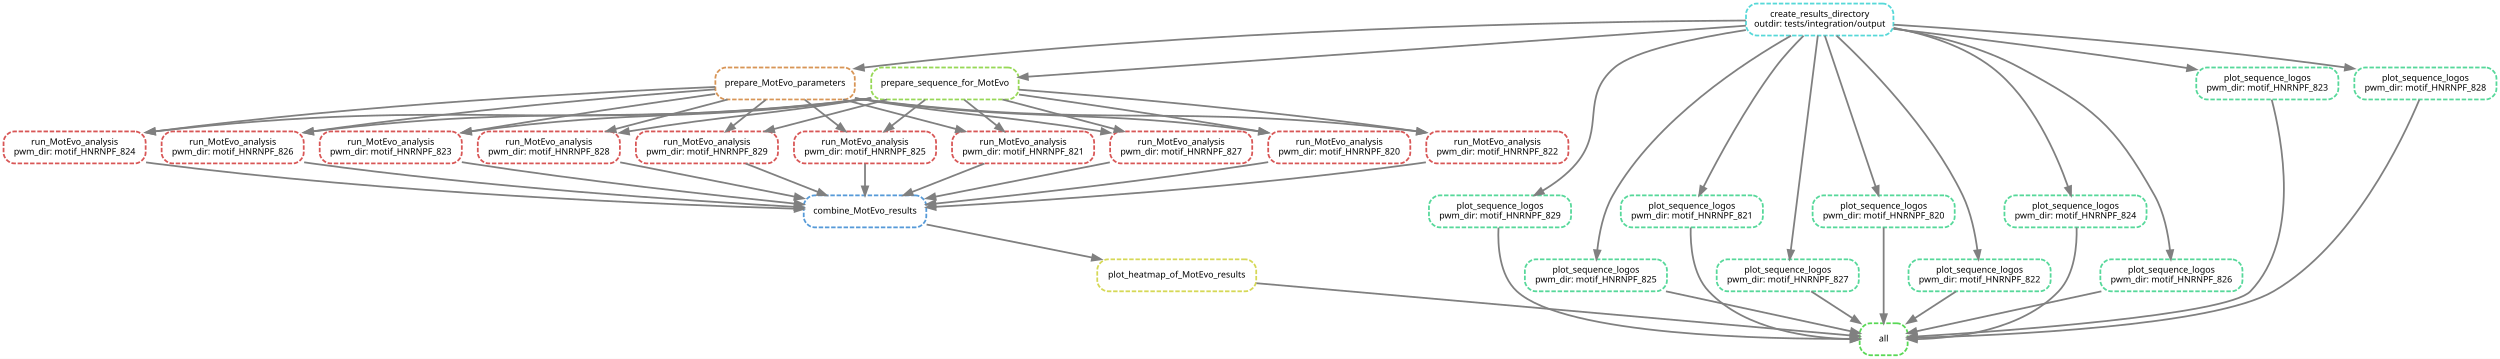
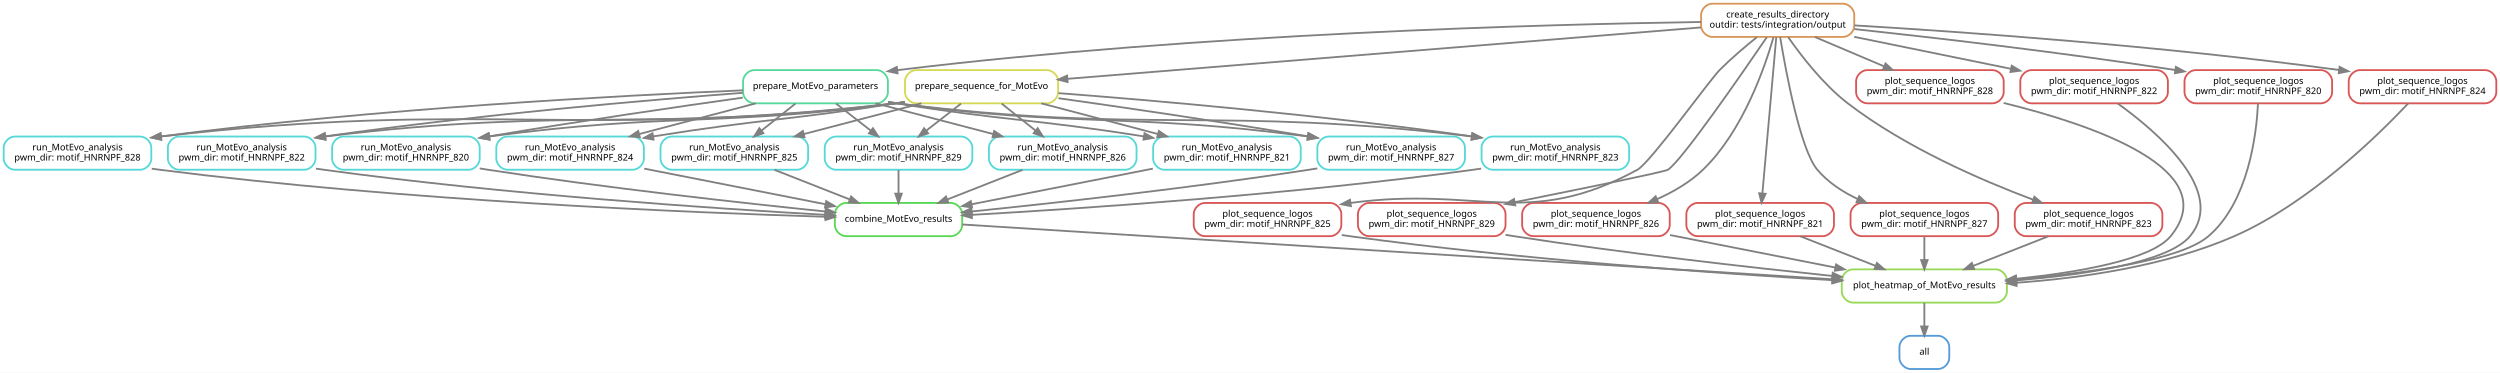
- <svg xmlns="http://www.w3.org/2000/svg" width="2815pt" height="404pt" viewBox="0.00 0.00 2815.00 404.00">
+ <svg xmlns="http://www.w3.org/2000/svg" width="2710pt" height="404pt" viewBox="0.00 0.00 2710.00 404.00">
  <g id="graph0" class="graph" transform="scale(1 1) rotate(0) translate(4 400)">
-     <polygon fill="white" stroke="none" points="-4,4 -4,-400 2811,-400 2811,4 -4,4" />
+     <polygon fill="white" stroke="none" points="-4,4 -4,-400 2706,-400 2706,4 -4,4" />
    <g id="node1" class="node">
-       <path fill="none" stroke="#59d856" stroke-width="2" stroke-dasharray="5,2" d="M2132,-36C2132,-36 2102,-36 2102,-36 2096,-36 2090,-30 2090,-24 2090,-24 2090,-12 2090,-12 2090,-6 2096,-0 2102,-0 2102,-0 2132,-0 2132,-0 2138,-0 2144,-6 2144,-12 2144,-12 2144,-24 2144,-24 2144,-30 2138,-36 2132,-36" />
-       <text text-anchor="middle" x="2117" y="-15.5" font-family="sans" font-size="10.00">all</text>
+       <path fill="none" stroke="#569ad8" stroke-width="2" d="M2097,-36C2097,-36 2067,-36 2067,-36 2061,-36 2055,-30 2055,-24 2055,-24 2055,-12 2055,-12 2055,-6 2061,-0 2067,-0 2067,-0 2097,-0 2097,-0 2103,-0 2109,-6 2109,-12 2109,-12 2109,-24 2109,-24 2109,-30 2103,-36 2097,-36" />
+       <text text-anchor="middle" x="2082" y="-15.5" font-family="sans" font-size="10.00">all</text>
    </g>
    <g id="node2" class="node">
-       <path fill="none" stroke="#d6d856" stroke-width="2" stroke-dasharray="5,2" d="M1398.5,-108C1398.5,-108 1243.5,-108 1243.5,-108 1237.5,-108 1231.5,-102 1231.5,-96 1231.5,-96 1231.5,-84 1231.5,-84 1231.5,-78 1237.5,-72 1243.5,-72 1243.5,-72 1398.5,-72 1398.5,-72 1404.5,-72 1410.5,-78 1410.5,-84 1410.5,-84 1410.5,-96 1410.5,-96 1410.5,-102 1404.5,-108 1398.5,-108" />
-       <text text-anchor="middle" x="1321" y="-87.5" font-family="sans" font-size="10.00">plot_heatmap_of_MotEvo_results</text>
+       <path fill="none" stroke="#97d856" stroke-width="2" d="M2159.5,-108C2159.5,-108 2004.5,-108 2004.5,-108 1998.5,-108 1992.5,-102 1992.5,-96 1992.5,-96 1992.5,-84 1992.5,-84 1992.5,-78 1998.5,-72 2004.5,-72 2004.5,-72 2159.5,-72 2159.5,-72 2165.5,-72 2171.5,-78 2171.5,-84 2171.5,-84 2171.5,-96 2171.5,-96 2171.5,-102 2165.5,-108 2159.5,-108" />
+       <text text-anchor="middle" x="2082" y="-87.5" font-family="sans" font-size="10.00">plot_heatmap_of_MotEvo_results</text>
    </g>
    <g id="edge1" class="edge">
-       <path fill="none" stroke="grey" stroke-width="2" d="M1410.76,-81.106C1584.42,-65.835 1959.81,-32.823 2079.52,-22.296" />
-       <polygon fill="grey" stroke="grey" stroke-width="2" points="2079.99,-25.768 2089.64,-21.406 2079.37,-18.795 2079.99,-25.768" />
+       <path fill="none" stroke="grey" stroke-width="2" d="M2082,-71.697C2082,-63.983 2082,-54.712 2082,-46.112" />
+       <polygon fill="grey" stroke="grey" stroke-width="2" points="2085.5,-46.104 2082,-36.104 2078.5,-46.104 2085.5,-46.104" />
    </g>
    <g id="node3" class="node">
-       <path fill="none" stroke="#56d89a" stroke-width="2" stroke-dasharray="5,2" d="M1753,-180C1753,-180 1617,-180 1617,-180 1611,-180 1605,-174 1605,-168 1605,-168 1605,-156 1605,-156 1605,-150 1611,-144 1617,-144 1617,-144 1753,-144 1753,-144 1759,-144 1765,-150 1765,-156 1765,-156 1765,-168 1765,-168 1765,-174 1759,-180 1753,-180" />
-       <text text-anchor="middle" x="1685" y="-165" font-family="sans" font-size="10.00">plot_sequence_logos</text>
-       <text text-anchor="middle" x="1685" y="-154" font-family="sans" font-size="10.00">pwm_dir: motif_HNRNPF_829</text>
+       <path fill="none" stroke="#59d856" stroke-width="2" d="M1027,-180C1027,-180 913,-180 913,-180 907,-180 901,-174 901,-168 901,-168 901,-156 901,-156 901,-150 907,-144 913,-144 913,-144 1027,-144 1027,-144 1033,-144 1039,-150 1039,-156 1039,-156 1039,-168 1039,-168 1039,-174 1033,-180 1027,-180" />
+       <text text-anchor="middle" x="970" y="-159.5" font-family="sans" font-size="10.00">combine_MotEvo_results</text>
    </g>
    <g id="edge2" class="edge">
-       <path fill="none" stroke="grey" stroke-width="2" d="M1683.3,-143.775C1682.34,-123.469 1684.24,-90.191 1704,-72 1758.29,-22.02 1988.67,-18.05 2079.74,-18.492" />
-       <polygon fill="grey" stroke="grey" stroke-width="2" points="2079.86,-21.992 2089.88,-18.562 2079.91,-14.993 2079.86,-21.992" />
+       <path fill="none" stroke="grey" stroke-width="2" d="M1039.14,-156.648C1229.22,-144.682 1760.26,-111.253 1982.36,-97.272" />
+       <polygon fill="grey" stroke="grey" stroke-width="2" points="1982.62,-100.763 1992.38,-96.642 1982.18,-93.777 1982.62,-100.763" />
    </g>
    <g id="node4" class="node">
-       <path fill="none" stroke="#56d89a" stroke-width="2" stroke-dasharray="5,2" d="M1861,-108C1861,-108 1725,-108 1725,-108 1719,-108 1713,-102 1713,-96 1713,-96 1713,-84 1713,-84 1713,-78 1719,-72 1725,-72 1725,-72 1861,-72 1861,-72 1867,-72 1873,-78 1873,-84 1873,-84 1873,-96 1873,-96 1873,-102 1867,-108 1861,-108" />
-       <text text-anchor="middle" x="1793" y="-93" font-family="sans" font-size="10.00">plot_sequence_logos</text>
-       <text text-anchor="middle" x="1793" y="-82" font-family="sans" font-size="10.00">pwm_dir: motif_HNRNPF_825</text>
+       <path fill="none" stroke="#d85656" stroke-width="2" d="M1438,-180C1438,-180 1302,-180 1302,-180 1296,-180 1290,-174 1290,-168 1290,-168 1290,-156 1290,-156 1290,-150 1296,-144 1302,-144 1302,-144 1438,-144 1438,-144 1444,-144 1450,-150 1450,-156 1450,-156 1450,-168 1450,-168 1450,-174 1444,-180 1438,-180" />
+       <text text-anchor="middle" x="1370" y="-165" font-family="sans" font-size="10.00">plot_sequence_logos</text>
+       <text text-anchor="middle" x="1370" y="-154" font-family="sans" font-size="10.00">pwm_dir: motif_HNRNPF_825</text>
    </g>
    <g id="edge3" class="edge">
-       <path fill="none" stroke="grey" stroke-width="2" d="M1871.85,-71.966C1938.09,-57.654 2029.78,-37.845 2080.16,-26.959" />
-       <polygon fill="grey" stroke="grey" stroke-width="2" points="2080.93,-30.374 2089.96,-24.841 2079.45,-23.532 2080.93,-30.374" />
+       <path fill="none" stroke="grey" stroke-width="2" d="M1450.47,-145.242C1453.34,-144.802 1456.19,-144.386 1459,-144 1642.83,-118.694 1858.94,-103.552 1982.26,-96.284" />
+       <polygon fill="grey" stroke="grey" stroke-width="2" points="1982.66,-99.766 1992.44,-95.689 1982.25,-92.778 1982.66,-99.766" />
    </g>
    <g id="node5" class="node">
-       <path fill="none" stroke="#56d89a" stroke-width="2" stroke-dasharray="5,2" d="M1969,-180C1969,-180 1833,-180 1833,-180 1827,-180 1821,-174 1821,-168 1821,-168 1821,-156 1821,-156 1821,-150 1827,-144 1833,-144 1833,-144 1969,-144 1969,-144 1975,-144 1981,-150 1981,-156 1981,-156 1981,-168 1981,-168 1981,-174 1975,-180 1969,-180" />
-       <text text-anchor="middle" x="1901" y="-165" font-family="sans" font-size="10.00">plot_sequence_logos</text>
-       <text text-anchor="middle" x="1901" y="-154" font-family="sans" font-size="10.00">pwm_dir: motif_HNRNPF_821</text>
+       <path fill="none" stroke="#d85656" stroke-width="2" d="M1616,-180C1616,-180 1480,-180 1480,-180 1474,-180 1468,-174 1468,-168 1468,-168 1468,-156 1468,-156 1468,-150 1474,-144 1480,-144 1480,-144 1616,-144 1616,-144 1622,-144 1628,-150 1628,-156 1628,-156 1628,-168 1628,-168 1628,-174 1622,-180 1616,-180" />
+       <text text-anchor="middle" x="1548" y="-165" font-family="sans" font-size="10.00">plot_sequence_logos</text>
+       <text text-anchor="middle" x="1548" y="-154" font-family="sans" font-size="10.00">pwm_dir: motif_HNRNPF_829</text>
    </g>
    <g id="edge4" class="edge">
-       <path fill="none" stroke="grey" stroke-width="2" d="M1899.72,-143.861C1899.23,-123.952 1901.62,-91.37 1920,-72 1961.53,-28.234 2035.01,-19.246 2079.54,-18.131" />
-       <polygon fill="grey" stroke="grey" stroke-width="2" points="2079.71,-21.629 2089.66,-18 2079.62,-14.63 2079.71,-21.629" />
+       <path fill="none" stroke="grey" stroke-width="2" d="M1628.01,-145.443C1631.04,-144.941 1634.05,-144.457 1637,-144 1755.2,-125.695 1891.92,-110.262 1982.29,-100.852" />
+       <polygon fill="grey" stroke="grey" stroke-width="2" points="1982.67,-104.332 1992.25,-99.82 1981.94,-97.369 1982.67,-104.332" />
    </g>
    <g id="node6" class="node">
-       <path fill="none" stroke="#56d89a" stroke-width="2" stroke-dasharray="5,2" d="M2077,-108C2077,-108 1941,-108 1941,-108 1935,-108 1929,-102 1929,-96 1929,-96 1929,-84 1929,-84 1929,-78 1935,-72 1941,-72 1941,-72 2077,-72 2077,-72 2083,-72 2089,-78 2089,-84 2089,-84 2089,-96 2089,-96 2089,-102 2083,-108 2077,-108" />
-       <text text-anchor="middle" x="2009" y="-93" font-family="sans" font-size="10.00">plot_sequence_logos</text>
-       <text text-anchor="middle" x="2009" y="-82" font-family="sans" font-size="10.00">pwm_dir: motif_HNRNPF_827</text>
+       <path fill="none" stroke="#d85656" stroke-width="2" d="M1794,-180C1794,-180 1658,-180 1658,-180 1652,-180 1646,-174 1646,-168 1646,-168 1646,-156 1646,-156 1646,-150 1652,-144 1658,-144 1658,-144 1794,-144 1794,-144 1800,-144 1806,-150 1806,-156 1806,-156 1806,-168 1806,-168 1806,-174 1800,-180 1794,-180" />
+       <text text-anchor="middle" x="1726" y="-165" font-family="sans" font-size="10.00">plot_sequence_logos</text>
+       <text text-anchor="middle" x="1726" y="-154" font-family="sans" font-size="10.00">pwm_dir: motif_HNRNPF_826</text>
    </g>
    <g id="edge5" class="edge">
-       <path fill="none" stroke="grey" stroke-width="2" d="M2035.42,-71.876C2049.41,-62.808 2066.78,-51.552 2081.89,-41.759" />
-       <polygon fill="grey" stroke="grey" stroke-width="2" points="2083.99,-44.566 2090.48,-36.19 2080.18,-38.692 2083.99,-44.566" />
+       <path fill="none" stroke="grey" stroke-width="2" d="M1806.34,-145.203C1859.44,-134.761 1929.34,-121.017 1985.47,-109.981" />
+       <polygon fill="grey" stroke="grey" stroke-width="2" points="1986.28,-113.388 1995.42,-108.024 1984.93,-106.519 1986.28,-113.388" />
    </g>
    <g id="node7" class="node">
-       <path fill="none" stroke="#56d89a" stroke-width="2" stroke-dasharray="5,2" d="M2185,-180C2185,-180 2049,-180 2049,-180 2043,-180 2037,-174 2037,-168 2037,-168 2037,-156 2037,-156 2037,-150 2043,-144 2049,-144 2049,-144 2185,-144 2185,-144 2191,-144 2197,-150 2197,-156 2197,-156 2197,-168 2197,-168 2197,-174 2191,-180 2185,-180" />
-       <text text-anchor="middle" x="2117" y="-165" font-family="sans" font-size="10.00">plot_sequence_logos</text>
-       <text text-anchor="middle" x="2117" y="-154" font-family="sans" font-size="10.00">pwm_dir: motif_HNRNPF_820</text>
+       <path fill="none" stroke="#d85656" stroke-width="2" d="M1972,-180C1972,-180 1836,-180 1836,-180 1830,-180 1824,-174 1824,-168 1824,-168 1824,-156 1824,-156 1824,-150 1830,-144 1836,-144 1836,-144 1972,-144 1972,-144 1978,-144 1984,-150 1984,-156 1984,-156 1984,-168 1984,-168 1984,-174 1978,-180 1972,-180" />
+       <text text-anchor="middle" x="1904" y="-165" font-family="sans" font-size="10.00">plot_sequence_logos</text>
+       <text text-anchor="middle" x="1904" y="-154" font-family="sans" font-size="10.00">pwm_dir: motif_HNRNPF_821</text>
    </g>
    <g id="edge6" class="edge">
-       <path fill="none" stroke="grey" stroke-width="2" d="M2117,-143.871C2117,-119.67 2117,-75.211 2117,-46.393" />
-       <polygon fill="grey" stroke="grey" stroke-width="2" points="2120.5,-46.189 2117,-36.189 2113.5,-46.189 2120.5,-46.189" />
+       <path fill="none" stroke="grey" stroke-width="2" d="M1947.54,-143.876C1972.2,-134.179 2003.22,-121.98 2029.25,-111.743" />
+       <polygon fill="grey" stroke="grey" stroke-width="2" points="2030.57,-114.985 2038.6,-108.068 2028.01,-108.471 2030.57,-114.985" />
    </g>
    <g id="node8" class="node">
-       <path fill="none" stroke="#56d89a" stroke-width="2" stroke-dasharray="5,2" d="M2293,-108C2293,-108 2157,-108 2157,-108 2151,-108 2145,-102 2145,-96 2145,-96 2145,-84 2145,-84 2145,-78 2151,-72 2157,-72 2157,-72 2293,-72 2293,-72 2299,-72 2305,-78 2305,-84 2305,-84 2305,-96 2305,-96 2305,-102 2299,-108 2293,-108" />
-       <text text-anchor="middle" x="2225" y="-93" font-family="sans" font-size="10.00">plot_sequence_logos</text>
-       <text text-anchor="middle" x="2225" y="-82" font-family="sans" font-size="10.00">pwm_dir: motif_HNRNPF_822</text>
+       <path fill="none" stroke="#d85656" stroke-width="2" d="M2150,-180C2150,-180 2014,-180 2014,-180 2008,-180 2002,-174 2002,-168 2002,-168 2002,-156 2002,-156 2002,-150 2008,-144 2014,-144 2014,-144 2150,-144 2150,-144 2156,-144 2162,-150 2162,-156 2162,-156 2162,-168 2162,-168 2162,-174 2156,-180 2150,-180" />
+       <text text-anchor="middle" x="2082" y="-165" font-family="sans" font-size="10.00">plot_sequence_logos</text>
+       <text text-anchor="middle" x="2082" y="-154" font-family="sans" font-size="10.00">pwm_dir: motif_HNRNPF_827</text>
    </g>
    <g id="edge7" class="edge">
-       <path fill="none" stroke="grey" stroke-width="2" d="M2198.58,-71.876C2184.59,-62.808 2167.22,-51.552 2152.11,-41.759" />
-       <polygon fill="grey" stroke="grey" stroke-width="2" points="2153.82,-38.692 2143.52,-36.19 2150.01,-44.566 2153.82,-38.692" />
+       <path fill="none" stroke="grey" stroke-width="2" d="M2082,-143.697C2082,-135.983 2082,-126.712 2082,-118.112" />
+       <polygon fill="grey" stroke="grey" stroke-width="2" points="2085.5,-118.104 2082,-108.104 2078.5,-118.104 2085.5,-118.104" />
    </g>
    <g id="node9" class="node">
-       <path fill="none" stroke="#56d89a" stroke-width="2" stroke-dasharray="5,2" d="M2401,-180C2401,-180 2265,-180 2265,-180 2259,-180 2253,-174 2253,-168 2253,-168 2253,-156 2253,-156 2253,-150 2259,-144 2265,-144 2265,-144 2401,-144 2401,-144 2407,-144 2413,-150 2413,-156 2413,-156 2413,-168 2413,-168 2413,-174 2407,-180 2401,-180" />
-       <text text-anchor="middle" x="2333" y="-165" font-family="sans" font-size="10.00">plot_sequence_logos</text>
-       <text text-anchor="middle" x="2333" y="-154" font-family="sans" font-size="10.00">pwm_dir: motif_HNRNPF_824</text>
+       <path fill="none" stroke="#d85656" stroke-width="2" d="M2328,-180C2328,-180 2192,-180 2192,-180 2186,-180 2180,-174 2180,-168 2180,-168 2180,-156 2180,-156 2180,-150 2186,-144 2192,-144 2192,-144 2328,-144 2328,-144 2334,-144 2340,-150 2340,-156 2340,-156 2340,-168 2340,-168 2340,-174 2334,-180 2328,-180" />
+       <text text-anchor="middle" x="2260" y="-165" font-family="sans" font-size="10.00">plot_sequence_logos</text>
+       <text text-anchor="middle" x="2260" y="-154" font-family="sans" font-size="10.00">pwm_dir: motif_HNRNPF_823</text>
    </g>
    <g id="edge8" class="edge">
-       <path fill="none" stroke="grey" stroke-width="2" d="M2334.28,-143.861C2334.77,-123.952 2332.38,-91.37 2314,-72 2272.47,-28.234 2198.99,-19.246 2154.46,-18.131" />
-       <polygon fill="grey" stroke="grey" stroke-width="2" points="2154.38,-14.63 2144.34,-18 2154.29,-21.629 2154.38,-14.63" />
+       <path fill="none" stroke="grey" stroke-width="2" d="M2216.46,-143.876C2191.8,-134.179 2160.78,-121.98 2134.75,-111.743" />
+       <polygon fill="grey" stroke="grey" stroke-width="2" points="2135.99,-108.471 2125.4,-108.068 2133.43,-114.985 2135.99,-108.471" />
    </g>
    <g id="node10" class="node">
-       <path fill="none" stroke="#56d89a" stroke-width="2" stroke-dasharray="5,2" d="M2509,-108C2509,-108 2373,-108 2373,-108 2367,-108 2361,-102 2361,-96 2361,-96 2361,-84 2361,-84 2361,-78 2367,-72 2373,-72 2373,-72 2509,-72 2509,-72 2515,-72 2521,-78 2521,-84 2521,-84 2521,-96 2521,-96 2521,-102 2515,-108 2509,-108" />
-       <text text-anchor="middle" x="2441" y="-93" font-family="sans" font-size="10.00">plot_sequence_logos</text>
-       <text text-anchor="middle" x="2441" y="-82" font-family="sans" font-size="10.00">pwm_dir: motif_HNRNPF_826</text>
+       <path fill="none" stroke="#d85656" stroke-width="2" d="M2156,-324C2156,-324 2020,-324 2020,-324 2014,-324 2008,-318 2008,-312 2008,-312 2008,-300 2008,-300 2008,-294 2014,-288 2020,-288 2020,-288 2156,-288 2156,-288 2162,-288 2168,-294 2168,-300 2168,-300 2168,-312 2168,-312 2168,-318 2162,-324 2156,-324" />
+       <text text-anchor="middle" x="2088" y="-309" font-family="sans" font-size="10.00">plot_sequence_logos</text>
+       <text text-anchor="middle" x="2088" y="-298" font-family="sans" font-size="10.00">pwm_dir: motif_HNRNPF_828</text>
    </g>
    <g id="edge9" class="edge">
-       <path fill="none" stroke="grey" stroke-width="2" d="M2362.15,-71.966C2295.91,-57.654 2204.22,-37.845 2153.84,-26.959" />
-       <polygon fill="grey" stroke="grey" stroke-width="2" points="2154.55,-23.532 2144.04,-24.841 2153.07,-30.374 2154.55,-23.532" />
+       <path fill="none" stroke="grey" stroke-width="2" d="M2168.02,-288.371C2264.86,-264.665 2408.04,-215.907 2349,-144 2327.79,-118.161 2248.46,-104.694 2181.74,-97.816" />
+       <polygon fill="grey" stroke="grey" stroke-width="2" points="2181.87,-94.312 2171.58,-96.809 2181.18,-101.278 2181.87,-94.312" />
    </g>
    <g id="node11" class="node">
-       <path fill="none" stroke="#56d89a" stroke-width="2" stroke-dasharray="5,2" d="M2617,-324C2617,-324 2481,-324 2481,-324 2475,-324 2469,-318 2469,-312 2469,-312 2469,-300 2469,-300 2469,-294 2475,-288 2481,-288 2481,-288 2617,-288 2617,-288 2623,-288 2629,-294 2629,-300 2629,-300 2629,-312 2629,-312 2629,-318 2623,-324 2617,-324" />
-       <text text-anchor="middle" x="2549" y="-309" font-family="sans" font-size="10.00">plot_sequence_logos</text>
-       <text text-anchor="middle" x="2549" y="-298" font-family="sans" font-size="10.00">pwm_dir: motif_HNRNPF_823</text>
+       <path fill="none" stroke="#d85656" stroke-width="2" d="M2334,-324C2334,-324 2198,-324 2198,-324 2192,-324 2186,-318 2186,-312 2186,-312 2186,-300 2186,-300 2186,-294 2192,-288 2198,-288 2198,-288 2334,-288 2334,-288 2340,-288 2346,-294 2346,-300 2346,-300 2346,-312 2346,-312 2346,-318 2340,-324 2334,-324" />
+       <text text-anchor="middle" x="2266" y="-309" font-family="sans" font-size="10.00">plot_sequence_logos</text>
+       <text text-anchor="middle" x="2266" y="-298" font-family="sans" font-size="10.00">pwm_dir: motif_HNRNPF_822</text>
    </g>
    <g id="edge10" class="edge">
-       <path fill="none" stroke="grey" stroke-width="2" d="M2553.96,-287.794C2565.18,-244.836 2587.31,-132.03 2530,-72 2504.23,-45.007 2251.29,-27.075 2154.45,-21.15" />
-       <polygon fill="grey" stroke="grey" stroke-width="2" points="2154.43,-17.643 2144.24,-20.535 2154.01,-24.63 2154.43,-17.643" />
+       <path fill="none" stroke="grey" stroke-width="2" d="M2291.58,-287.861C2333.98,-257.394 2410.35,-192.456 2370,-144 2346.15,-115.363 2255.17,-102.144 2181.76,-96.075" />
+       <polygon fill="grey" stroke="grey" stroke-width="2" points="2181.77,-92.565 2171.53,-95.265 2181.22,-99.543 2181.77,-92.565" />
    </g>
    <g id="node12" class="node">
-       <path fill="none" stroke="#56d89a" stroke-width="2" stroke-dasharray="5,2" d="M2795,-324C2795,-324 2659,-324 2659,-324 2653,-324 2647,-318 2647,-312 2647,-312 2647,-300 2647,-300 2647,-294 2653,-288 2659,-288 2659,-288 2795,-288 2795,-288 2801,-288 2807,-294 2807,-300 2807,-300 2807,-312 2807,-312 2807,-318 2801,-324 2795,-324" />
-       <text text-anchor="middle" x="2727" y="-309" font-family="sans" font-size="10.00">plot_sequence_logos</text>
-       <text text-anchor="middle" x="2727" y="-298" font-family="sans" font-size="10.00">pwm_dir: motif_HNRNPF_828</text>
+       <path fill="none" stroke="#d85656" stroke-width="2" d="M2512,-324C2512,-324 2376,-324 2376,-324 2370,-324 2364,-318 2364,-312 2364,-312 2364,-300 2364,-300 2364,-294 2370,-288 2376,-288 2376,-288 2512,-288 2512,-288 2518,-288 2524,-294 2524,-300 2524,-300 2524,-312 2524,-312 2524,-318 2518,-324 2512,-324" />
+       <text text-anchor="middle" x="2444" y="-309" font-family="sans" font-size="10.00">plot_sequence_logos</text>
+       <text text-anchor="middle" x="2444" y="-298" font-family="sans" font-size="10.00">pwm_dir: motif_HNRNPF_820</text>
    </g>
    <g id="edge11" class="edge">
-       <path fill="none" stroke="grey" stroke-width="2" d="M2720.19,-287.776C2701.59,-243.246 2645.24,-124.156 2556,-72 2488.03,-32.276 2247.2,-22.184 2154.11,-19.741" />
-       <polygon fill="grey" stroke="grey" stroke-width="2" points="2154.11,-16.24 2144.02,-19.492 2153.93,-23.238 2154.11,-16.24" />
+       <path fill="none" stroke="grey" stroke-width="2" d="M2443.67,-287.795C2442.04,-254.492 2433.42,-181.229 2390,-144 2359.25,-117.636 2259.61,-103.996 2181.9,-97.207" />
+       <polygon fill="grey" stroke="grey" stroke-width="2" points="2181.83,-93.689 2171.57,-96.333 2181.24,-100.664 2181.83,-93.689" />
    </g>
    <g id="node13" class="node">
-       <path fill="none" stroke="#569ad8" stroke-width="2" stroke-dasharray="5,2" d="M1027,-180C1027,-180 913,-180 913,-180 907,-180 901,-174 901,-168 901,-168 901,-156 901,-156 901,-150 907,-144 913,-144 913,-144 1027,-144 1027,-144 1033,-144 1039,-150 1039,-156 1039,-156 1039,-168 1039,-168 1039,-174 1033,-180 1027,-180" />
-       <text text-anchor="middle" x="970" y="-159.5" font-family="sans" font-size="10.00">combine_MotEvo_results</text>
+       <path fill="none" stroke="#d85656" stroke-width="2" d="M2690,-324C2690,-324 2554,-324 2554,-324 2548,-324 2542,-318 2542,-312 2542,-312 2542,-300 2542,-300 2542,-294 2548,-288 2554,-288 2554,-288 2690,-288 2690,-288 2696,-288 2702,-294 2702,-300 2702,-300 2702,-312 2702,-312 2702,-318 2696,-324 2690,-324" />
+       <text text-anchor="middle" x="2622" y="-309" font-family="sans" font-size="10.00">plot_sequence_logos</text>
+       <text text-anchor="middle" x="2622" y="-298" font-family="sans" font-size="10.00">pwm_dir: motif_HNRNPF_824</text>
    </g>
    <g id="edge12" class="edge">
-       <path fill="none" stroke="grey" stroke-width="2" d="M1039.35,-147.17C1092.61,-136.549 1166.76,-121.761 1225.61,-110.024" />
-       <polygon fill="grey" stroke="grey" stroke-width="2" points="1226.54,-113.407 1235.66,-108.019 1225.17,-106.543 1226.54,-113.407" />
+       <path fill="none" stroke="grey" stroke-width="2" d="M2606.5,-287.938C2574.78,-254.216 2498.61,-179.254 2418,-144 2342.97,-111.183 2250.62,-98.368 2181.75,-93.514" />
+       <polygon fill="grey" stroke="grey" stroke-width="2" points="2181.97,-90.022 2171.76,-92.855 2181.51,-97.006 2181.97,-90.022" />
    </g>
    <g id="node14" class="node">
-       <path fill="none" stroke="#56d8d8" stroke-width="2" stroke-dasharray="5,2" d="M2116,-396C2116,-396 1974,-396 1974,-396 1968,-396 1962,-390 1962,-384 1962,-384 1962,-372 1962,-372 1962,-366 1968,-360 1974,-360 1974,-360 2116,-360 2116,-360 2122,-360 2128,-366 2128,-372 2128,-372 2128,-384 2128,-384 2128,-390 2122,-396 2116,-396" />
-       <text text-anchor="middle" x="2045" y="-381" font-family="sans" font-size="10.00">create_results_directory</text>
-       <text text-anchor="middle" x="2045" y="-370" font-family="sans" font-size="10.00">outdir: tests/integration/output</text>
+       <path fill="none" stroke="#56d8d8" stroke-width="2" d="M860,-252C860,-252 724,-252 724,-252 718,-252 712,-246 712,-240 712,-240 712,-228 712,-228 712,-222 718,-216 724,-216 724,-216 860,-216 860,-216 866,-216 872,-222 872,-228 872,-228 872,-240 872,-240 872,-246 866,-252 860,-252" />
+       <text text-anchor="middle" x="792" y="-237" font-family="sans" font-size="10.00">run_MotEvo_analysis</text>
+       <text text-anchor="middle" x="792" y="-226" font-family="sans" font-size="10.00">pwm_dir: motif_HNRNPF_825</text>
    </g>
    <g id="edge13" class="edge">
-       <path fill="none" stroke="grey" stroke-width="2" d="M1961.87,-366.189C1905.07,-357.291 1836.22,-343.047 1814,-324 1774.78,-290.374 1804.23,-255.558 1771,-216 1760.64,-203.662 1746.63,-193.354 1732.94,-185.208" />
-       <polygon fill="grey" stroke="grey" stroke-width="2" points="1734.45,-182.043 1724.03,-180.167 1731.01,-188.136 1734.45,-182.043" />
-     </g>
-     <g id="edge14" class="edge">
-       <path fill="none" stroke="grey" stroke-width="2" d="M2012.76,-359.851C1961.05,-330.505 1860.5,-265.457 1812,-180 1801.24,-161.048 1796.56,-136.682 1794.53,-118.238" />
-       <polygon fill="grey" stroke="grey" stroke-width="2" points="1798.01,-117.791 1793.62,-108.148 1791.03,-118.423 1798.01,-117.791" />
-     </g>
-     <g id="edge15" class="edge">
-       <path fill="none" stroke="grey" stroke-width="2" d="M2026.8,-359.752C2016.81,-349.8 2004.55,-336.762 1995,-324 1961.64,-279.421 1930.67,-222.057 1913.94,-189.218" />
-       <polygon fill="grey" stroke="grey" stroke-width="2" points="1917.04,-187.598 1909.41,-180.247 1910.79,-190.751 1917.04,-187.598" />
-     </g>
-     <g id="edge16" class="edge">
-       <path fill="none" stroke="grey" stroke-width="2" d="M2042.86,-359.966C2036.84,-312.192 2019.78,-176.623 2012.43,-118.266" />
-       <polygon fill="grey" stroke="grey" stroke-width="2" points="2015.9,-117.791 2011.18,-108.306 2008.95,-118.665 2015.9,-117.791" />
-     </g>
-     <g id="edge17" class="edge">
-       <path fill="none" stroke="grey" stroke-width="2" d="M2050.77,-359.849C2063.28,-322.675 2092.96,-234.439 2107.98,-189.82" />
-       <polygon fill="grey" stroke="grey" stroke-width="2" points="2111.33,-190.827 2111.2,-180.232 2104.7,-188.594 2111.33,-190.827" />
-     </g>
-     <g id="edge18" class="edge">
-       <path fill="none" stroke="grey" stroke-width="2" d="M2064.07,-359.806C2098.21,-327.902 2169.57,-255.85 2206,-180 2215.38,-160.475 2220.16,-136.338 2222.58,-118.129" />
-       <polygon fill="grey" stroke="grey" stroke-width="2" points="2226.06,-118.512 2223.75,-108.172 2219.11,-117.696 2226.06,-118.512" />
-     </g>
-     <g id="edge19" class="edge">
-       <path fill="none" stroke="grey" stroke-width="2" d="M2128.22,-368.629C2165.13,-361.506 2207.28,-348.337 2239,-324 2284.34,-289.209 2311.85,-225.819 2324.56,-189.832" />
-       <polygon fill="grey" stroke="grey" stroke-width="2" points="2327.99,-190.624 2327.9,-180.03 2321.36,-188.37 2327.99,-190.624" />
-     </g>
-     <g id="edge20" class="edge">
-       <path fill="none" stroke="grey" stroke-width="2" d="M2128.11,-368.064C2172.27,-360.753 2226.29,-347.585 2270,-324 2351.89,-279.806 2376.46,-261.153 2422,-180 2432.66,-160.996 2437.35,-136.634 2439.41,-118.204" />
-       <polygon fill="grey" stroke="grey" stroke-width="2" points="2442.91,-118.404 2440.34,-108.124 2435.93,-117.76 2442.91,-118.404" />
-     </g>
-     <g id="edge21" class="edge">
-       <path fill="none" stroke="grey" stroke-width="2" d="M2128.02,-367.512C2210.97,-357.739 2342.05,-341.503 2455,-324 2456.27,-323.804 2457.54,-323.604 2458.83,-323.4" />
-       <polygon fill="grey" stroke="grey" stroke-width="2" points="2459.48,-326.84 2468.79,-321.784 2458.36,-319.93 2459.48,-326.84" />
-     </g>
-     <g id="edge22" class="edge">
-       <path fill="none" stroke="grey" stroke-width="2" d="M2128.28,-372.181C2241.28,-365.057 2449.58,-349.848 2636.52,-324.133" />
-       <polygon fill="grey" stroke="grey" stroke-width="2" points="2637.11,-327.585 2646.53,-322.743 2636.14,-320.652 2637.11,-327.585" />
-     </g>
-     <g id="node25" class="node">
-       <path fill="none" stroke="#d89556" stroke-width="2" stroke-dasharray="5,2" d="M946.5,-324C946.5,-324 813.5,-324 813.5,-324 807.5,-324 801.5,-318 801.5,-312 801.5,-312 801.5,-300 801.5,-300 801.5,-294 807.5,-288 813.5,-288 813.5,-288 946.5,-288 946.5,-288 952.5,-288 958.5,-294 958.5,-300 958.5,-300 958.5,-312 958.5,-312 958.5,-318 952.5,-324 946.5,-324" />
-       <text text-anchor="middle" x="880" y="-303.5" font-family="sans" font-size="10.00">prepare_MotEvo_parameters</text>
-     </g>
-     <g id="edge53" class="edge">
-       <path fill="none" stroke="grey" stroke-width="2" d="M1961.9,-376.911C1782.29,-375.849 1344.48,-368.587 968.58,-323.951" />
-       <polygon fill="grey" stroke="grey" stroke-width="2" points="968.941,-320.47 958.595,-322.755 968.108,-327.42 968.941,-320.47" />
-     </g>
-     <g id="node26" class="node">
-       <path fill="none" stroke="#97d856" stroke-width="2" stroke-dasharray="5,2" d="M1131,-324C1131,-324 989,-324 989,-324 983,-324 977,-318 977,-312 977,-312 977,-300 977,-300 977,-294 983,-288 989,-288 989,-288 1131,-288 1131,-288 1137,-288 1143,-294 1143,-300 1143,-300 1143,-312 1143,-312 1143,-318 1137,-324 1131,-324" />
-       <text text-anchor="middle" x="1060" y="-303.5" font-family="sans" font-size="10.00">prepare_sequence_for_MotEvo</text>
-     </g>
-     <g id="edge54" class="edge">
-       <path fill="none" stroke="grey" stroke-width="2" d="M1961.87,-371.092C1779.38,-358.123 1344.76,-327.237 1153.3,-313.63" />
-       <polygon fill="grey" stroke="grey" stroke-width="2" points="1153.48,-310.134 1143.26,-312.917 1152.98,-317.117 1153.48,-310.134" />
-     </g>
-     <g id="node15" class="node">
-       <path fill="none" stroke="#d85656" stroke-width="2" stroke-dasharray="5,2" d="M860,-252C860,-252 724,-252 724,-252 718,-252 712,-246 712,-240 712,-240 712,-228 712,-228 712,-222 718,-216 724,-216 724,-216 860,-216 860,-216 866,-216 872,-222 872,-228 872,-228 872,-240 872,-240 872,-246 866,-252 860,-252" />
-       <text text-anchor="middle" x="792" y="-237" font-family="sans" font-size="10.00">run_MotEvo_analysis</text>
-       <text text-anchor="middle" x="792" y="-226" font-family="sans" font-size="10.00">pwm_dir: motif_HNRNPF_829</text>
-     </g>
-     <g id="edge23" class="edge">
      <path fill="none" stroke="grey" stroke-width="2" d="M835.544,-215.876C860.202,-206.179 891.223,-193.98 917.254,-183.743" />
      <polygon fill="grey" stroke="grey" stroke-width="2" points="918.572,-186.985 926.598,-180.068 916.011,-180.471 918.572,-186.985" />
    </g>
-     <g id="node16" class="node">
-       <path fill="none" stroke="#d85656" stroke-width="2" stroke-dasharray="5,2" d="M1038,-252C1038,-252 902,-252 902,-252 896,-252 890,-246 890,-240 890,-240 890,-228 890,-228 890,-222 896,-216 902,-216 902,-216 1038,-216 1038,-216 1044,-216 1050,-222 1050,-228 1050,-228 1050,-240 1050,-240 1050,-246 1044,-252 1038,-252" />
+     <g id="node15" class="node">
+       <path fill="none" stroke="#56d8d8" stroke-width="2" d="M1038,-252C1038,-252 902,-252 902,-252 896,-252 890,-246 890,-240 890,-240 890,-228 890,-228 890,-222 896,-216 902,-216 902,-216 1038,-216 1038,-216 1044,-216 1050,-222 1050,-228 1050,-228 1050,-240 1050,-240 1050,-246 1044,-252 1038,-252" />
      <text text-anchor="middle" x="970" y="-237" font-family="sans" font-size="10.00">run_MotEvo_analysis</text>
-       <text text-anchor="middle" x="970" y="-226" font-family="sans" font-size="10.00">pwm_dir: motif_HNRNPF_825</text>
-     </g>
-     <g id="edge24" class="edge">
+       <text text-anchor="middle" x="970" y="-226" font-family="sans" font-size="10.00">pwm_dir: motif_HNRNPF_829</text>
+     </g>
+     <g id="edge14" class="edge">
      <path fill="none" stroke="grey" stroke-width="2" d="M970,-215.697C970,-207.983 970,-198.712 970,-190.112" />
      <polygon fill="grey" stroke="grey" stroke-width="2" points="973.5,-190.104 970,-180.104 966.5,-190.104 973.5,-190.104" />
    </g>
-     <g id="node17" class="node">
-       <path fill="none" stroke="#d85656" stroke-width="2" stroke-dasharray="5,2" d="M1216,-252C1216,-252 1080,-252 1080,-252 1074,-252 1068,-246 1068,-240 1068,-240 1068,-228 1068,-228 1068,-222 1074,-216 1080,-216 1080,-216 1216,-216 1216,-216 1222,-216 1228,-222 1228,-228 1228,-228 1228,-240 1228,-240 1228,-246 1222,-252 1216,-252" />
+     <g id="node16" class="node">
+       <path fill="none" stroke="#56d8d8" stroke-width="2" d="M1216,-252C1216,-252 1080,-252 1080,-252 1074,-252 1068,-246 1068,-240 1068,-240 1068,-228 1068,-228 1068,-222 1074,-216 1080,-216 1080,-216 1216,-216 1216,-216 1222,-216 1228,-222 1228,-228 1228,-228 1228,-240 1228,-240 1228,-246 1222,-252 1216,-252" />
      <text text-anchor="middle" x="1148" y="-237" font-family="sans" font-size="10.00">run_MotEvo_analysis</text>
-       <text text-anchor="middle" x="1148" y="-226" font-family="sans" font-size="10.00">pwm_dir: motif_HNRNPF_821</text>
-     </g>
-     <g id="edge25" class="edge">
+       <text text-anchor="middle" x="1148" y="-226" font-family="sans" font-size="10.00">pwm_dir: motif_HNRNPF_826</text>
+     </g>
+     <g id="edge15" class="edge">
      <path fill="none" stroke="grey" stroke-width="2" d="M1104.46,-215.876C1079.8,-206.179 1048.78,-193.98 1022.75,-183.743" />
      <polygon fill="grey" stroke="grey" stroke-width="2" points="1023.99,-180.471 1013.4,-180.068 1021.43,-186.985 1023.99,-180.471" />
    </g>
-     <g id="node18" class="node">
-       <path fill="none" stroke="#d85656" stroke-width="2" stroke-dasharray="5,2" d="M1394,-252C1394,-252 1258,-252 1258,-252 1252,-252 1246,-246 1246,-240 1246,-240 1246,-228 1246,-228 1246,-222 1252,-216 1258,-216 1258,-216 1394,-216 1394,-216 1400,-216 1406,-222 1406,-228 1406,-228 1406,-240 1406,-240 1406,-246 1400,-252 1394,-252" />
+     <g id="node17" class="node">
+       <path fill="none" stroke="#56d8d8" stroke-width="2" d="M1394,-252C1394,-252 1258,-252 1258,-252 1252,-252 1246,-246 1246,-240 1246,-240 1246,-228 1246,-228 1246,-222 1252,-216 1258,-216 1258,-216 1394,-216 1394,-216 1400,-216 1406,-222 1406,-228 1406,-228 1406,-240 1406,-240 1406,-246 1400,-252 1394,-252" />
      <text text-anchor="middle" x="1326" y="-237" font-family="sans" font-size="10.00">run_MotEvo_analysis</text>
-       <text text-anchor="middle" x="1326" y="-226" font-family="sans" font-size="10.00">pwm_dir: motif_HNRNPF_827</text>
-     </g>
-     <g id="edge26" class="edge">
+       <text text-anchor="middle" x="1326" y="-226" font-family="sans" font-size="10.00">pwm_dir: motif_HNRNPF_821</text>
+     </g>
+     <g id="edge16" class="edge">
      <path fill="none" stroke="grey" stroke-width="2" d="M1245.66,-217.203C1186.92,-205.653 1107.63,-190.063 1049.17,-178.567" />
      <polygon fill="grey" stroke="grey" stroke-width="2" points="1049.73,-175.109 1039.24,-176.614 1048.38,-181.978 1049.73,-175.109" />
    </g>
-     <g id="node19" class="node">
-       <path fill="none" stroke="#d85656" stroke-width="2" stroke-dasharray="5,2" d="M1572,-252C1572,-252 1436,-252 1436,-252 1430,-252 1424,-246 1424,-240 1424,-240 1424,-228 1424,-228 1424,-222 1430,-216 1436,-216 1436,-216 1572,-216 1572,-216 1578,-216 1584,-222 1584,-228 1584,-228 1584,-240 1584,-240 1584,-246 1578,-252 1572,-252" />
+     <g id="node18" class="node">
+       <path fill="none" stroke="#56d8d8" stroke-width="2" d="M1572,-252C1572,-252 1436,-252 1436,-252 1430,-252 1424,-246 1424,-240 1424,-240 1424,-228 1424,-228 1424,-222 1430,-216 1436,-216 1436,-216 1572,-216 1572,-216 1578,-216 1584,-222 1584,-228 1584,-228 1584,-240 1584,-240 1584,-246 1578,-252 1572,-252" />
      <text text-anchor="middle" x="1504" y="-237" font-family="sans" font-size="10.00">run_MotEvo_analysis</text>
-       <text text-anchor="middle" x="1504" y="-226" font-family="sans" font-size="10.00">pwm_dir: motif_HNRNPF_820</text>
-     </g>
-     <g id="edge27" class="edge">
+       <text text-anchor="middle" x="1504" y="-226" font-family="sans" font-size="10.00">pwm_dir: motif_HNRNPF_827</text>
+     </g>
+     <g id="edge17" class="edge">
      <path fill="none" stroke="grey" stroke-width="2" d="M1423.99,-217.443C1420.96,-216.941 1417.95,-216.457 1415,-216 1287.48,-196.252 1138.4,-179.846 1049.23,-170.741" />
      <polygon fill="grey" stroke="grey" stroke-width="2" points="1049.5,-167.25 1039.2,-169.721 1048.79,-174.214 1049.5,-167.25" />
    </g>
-     <g id="node20" class="node">
-       <path fill="none" stroke="#d85656" stroke-width="2" stroke-dasharray="5,2" d="M1750,-252C1750,-252 1614,-252 1614,-252 1608,-252 1602,-246 1602,-240 1602,-240 1602,-228 1602,-228 1602,-222 1608,-216 1614,-216 1614,-216 1750,-216 1750,-216 1756,-216 1762,-222 1762,-228 1762,-228 1762,-240 1762,-240 1762,-246 1756,-252 1750,-252" />
+     <g id="node19" class="node">
+       <path fill="none" stroke="#56d8d8" stroke-width="2" d="M1750,-252C1750,-252 1614,-252 1614,-252 1608,-252 1602,-246 1602,-240 1602,-240 1602,-228 1602,-228 1602,-222 1608,-216 1614,-216 1614,-216 1750,-216 1750,-216 1756,-216 1762,-222 1762,-228 1762,-228 1762,-240 1762,-240 1762,-246 1756,-252 1750,-252" />
      <text text-anchor="middle" x="1682" y="-237" font-family="sans" font-size="10.00">run_MotEvo_analysis</text>
-       <text text-anchor="middle" x="1682" y="-226" font-family="sans" font-size="10.00">pwm_dir: motif_HNRNPF_822</text>
-     </g>
-     <g id="edge28" class="edge">
+       <text text-anchor="middle" x="1682" y="-226" font-family="sans" font-size="10.00">pwm_dir: motif_HNRNPF_823</text>
+     </g>
+     <g id="edge18" class="edge">
      <path fill="none" stroke="grey" stroke-width="2" d="M1601.53,-217.242C1598.66,-216.802 1595.81,-216.386 1593,-216 1398.65,-189.245 1168.2,-173.851 1049.49,-167.112" />
      <polygon fill="grey" stroke="grey" stroke-width="2" points="1049.58,-163.612 1039.4,-166.545 1049.19,-170.601 1049.58,-163.612" />
    </g>
-     <g id="node21" class="node">
-       <path fill="none" stroke="#d85656" stroke-width="2" stroke-dasharray="5,2" d="M148,-252C148,-252 12,-252 12,-252 6,-252 0,-246 0,-240 0,-240 0,-228 0,-228 0,-222 6,-216 12,-216 12,-216 148,-216 148,-216 154,-216 160,-222 160,-228 160,-228 160,-240 160,-240 160,-246 154,-252 148,-252" />
+     <g id="node20" class="node">
+       <path fill="none" stroke="#56d8d8" stroke-width="2" d="M148,-252C148,-252 12,-252 12,-252 6,-252 0,-246 0,-240 0,-240 0,-228 0,-228 0,-222 6,-216 12,-216 12,-216 148,-216 148,-216 154,-216 160,-222 160,-228 160,-228 160,-240 160,-240 160,-246 154,-252 148,-252" />
      <text text-anchor="middle" x="80" y="-237" font-family="sans" font-size="10.00">run_MotEvo_analysis</text>
-       <text text-anchor="middle" x="80" y="-226" font-family="sans" font-size="10.00">pwm_dir: motif_HNRNPF_824</text>
-     </g>
-     <g id="edge29" class="edge">
+       <text text-anchor="middle" x="80" y="-226" font-family="sans" font-size="10.00">pwm_dir: motif_HNRNPF_828</text>
+     </g>
+     <g id="edge19" class="edge">
      <path fill="none" stroke="grey" stroke-width="2" d="M160.459,-217.173C163.338,-216.753 166.191,-216.36 169,-216 432.076,-182.3 746.671,-169.415 890.804,-165.022" />
      <polygon fill="grey" stroke="grey" stroke-width="2" points="890.994,-168.518 900.884,-164.72 890.784,-161.521 890.994,-168.518" />
    </g>
-     <g id="node22" class="node">
-       <path fill="none" stroke="#d85656" stroke-width="2" stroke-dasharray="5,2" d="M326,-252C326,-252 190,-252 190,-252 184,-252 178,-246 178,-240 178,-240 178,-228 178,-228 178,-222 184,-216 190,-216 190,-216 326,-216 326,-216 332,-216 338,-222 338,-228 338,-228 338,-240 338,-240 338,-246 332,-252 326,-252" />
+     <g id="node21" class="node">
+       <path fill="none" stroke="#56d8d8" stroke-width="2" d="M326,-252C326,-252 190,-252 190,-252 184,-252 178,-246 178,-240 178,-240 178,-228 178,-228 178,-222 184,-216 190,-216 190,-216 326,-216 326,-216 332,-216 338,-222 338,-228 338,-228 338,-240 338,-240 338,-246 332,-252 326,-252" />
      <text text-anchor="middle" x="258" y="-237" font-family="sans" font-size="10.00">run_MotEvo_analysis</text>
-       <text text-anchor="middle" x="258" y="-226" font-family="sans" font-size="10.00">pwm_dir: motif_HNRNPF_826</text>
-     </g>
-     <g id="edge30" class="edge">
+       <text text-anchor="middle" x="258" y="-226" font-family="sans" font-size="10.00">pwm_dir: motif_HNRNPF_822</text>
+     </g>
+     <g id="edge20" class="edge">
      <path fill="none" stroke="grey" stroke-width="2" d="M338.468,-217.242C341.344,-216.802 344.195,-216.386 347,-216 541.353,-189.245 771.798,-173.851 890.506,-167.112" />
      <polygon fill="grey" stroke="grey" stroke-width="2" points="890.809,-170.601 900.597,-166.545 890.416,-163.612 890.809,-170.601" />
    </g>
-     <g id="node23" class="node">
-       <path fill="none" stroke="#d85656" stroke-width="2" stroke-dasharray="5,2" d="M504,-252C504,-252 368,-252 368,-252 362,-252 356,-246 356,-240 356,-240 356,-228 356,-228 356,-222 362,-216 368,-216 368,-216 504,-216 504,-216 510,-216 516,-222 516,-228 516,-228 516,-240 516,-240 516,-246 510,-252 504,-252" />
+     <g id="node22" class="node">
+       <path fill="none" stroke="#56d8d8" stroke-width="2" d="M504,-252C504,-252 368,-252 368,-252 362,-252 356,-246 356,-240 356,-240 356,-228 356,-228 356,-222 362,-216 368,-216 368,-216 504,-216 504,-216 510,-216 516,-222 516,-228 516,-228 516,-240 516,-240 516,-246 510,-252 504,-252" />
      <text text-anchor="middle" x="436" y="-237" font-family="sans" font-size="10.00">run_MotEvo_analysis</text>
-       <text text-anchor="middle" x="436" y="-226" font-family="sans" font-size="10.00">pwm_dir: motif_HNRNPF_823</text>
-     </g>
-     <g id="edge31" class="edge">
+       <text text-anchor="middle" x="436" y="-226" font-family="sans" font-size="10.00">pwm_dir: motif_HNRNPF_820</text>
+     </g>
+     <g id="edge21" class="edge">
      <path fill="none" stroke="grey" stroke-width="2" d="M516.008,-217.443C519.041,-216.941 522.046,-216.457 525,-216 652.522,-196.252 801.595,-179.846 890.766,-170.741" />
      <polygon fill="grey" stroke="grey" stroke-width="2" points="891.21,-174.214 900.805,-169.721 890.502,-167.25 891.21,-174.214" />
    </g>
-     <g id="node24" class="node">
-       <path fill="none" stroke="#d85656" stroke-width="2" stroke-dasharray="5,2" d="M682,-252C682,-252 546,-252 546,-252 540,-252 534,-246 534,-240 534,-240 534,-228 534,-228 534,-222 540,-216 546,-216 546,-216 682,-216 682,-216 688,-216 694,-222 694,-228 694,-228 694,-240 694,-240 694,-246 688,-252 682,-252" />
+     <g id="node23" class="node">
+       <path fill="none" stroke="#56d8d8" stroke-width="2" d="M682,-252C682,-252 546,-252 546,-252 540,-252 534,-246 534,-240 534,-240 534,-228 534,-228 534,-222 540,-216 546,-216 546,-216 682,-216 682,-216 688,-216 694,-222 694,-228 694,-228 694,-240 694,-240 694,-246 688,-252 682,-252" />
      <text text-anchor="middle" x="614" y="-237" font-family="sans" font-size="10.00">run_MotEvo_analysis</text>
-       <text text-anchor="middle" x="614" y="-226" font-family="sans" font-size="10.00">pwm_dir: motif_HNRNPF_828</text>
-     </g>
-     <g id="edge32" class="edge">
+       <text text-anchor="middle" x="614" y="-226" font-family="sans" font-size="10.00">pwm_dir: motif_HNRNPF_824</text>
+     </g>
+     <g id="edge22" class="edge">
      <path fill="none" stroke="grey" stroke-width="2" d="M694.337,-217.203C753.077,-205.653 832.368,-190.063 890.832,-178.567" />
      <polygon fill="grey" stroke="grey" stroke-width="2" points="891.625,-181.978 900.762,-176.614 890.274,-175.109 891.625,-181.978" />
+     </g>
+     <g id="node24" class="node">
+       <path fill="none" stroke="#d89556" stroke-width="2" d="M1994,-396C1994,-396 1852,-396 1852,-396 1846,-396 1840,-390 1840,-384 1840,-384 1840,-372 1840,-372 1840,-366 1846,-360 1852,-360 1852,-360 1994,-360 1994,-360 2000,-360 2006,-366 2006,-372 2006,-372 2006,-384 2006,-384 2006,-390 2000,-396 1994,-396" />
+       <text text-anchor="middle" x="1923" y="-381" font-family="sans" font-size="10.00">create_results_directory</text>
+       <text text-anchor="middle" x="1923" y="-370" font-family="sans" font-size="10.00">outdir: tests/integration/output</text>
+     </g>
+     <g id="edge23" class="edge">
+       <path fill="none" stroke="grey" stroke-width="2" d="M1900.56,-359.781C1888.13,-349.838 1872.67,-336.799 1860,-324 1849.06,-312.949 1784.66,-223.43 1771,-216 1651.26,-150.861 1599.43,-198.745 1460.18,-180.035" />
+       <polygon fill="grey" stroke="grey" stroke-width="2" points="1460.4,-176.531 1450.01,-178.571 1459.4,-183.459 1460.4,-176.531" />
+     </g>
+     <g id="edge24" class="edge">
+       <path fill="none" stroke="grey" stroke-width="2" d="M1911.32,-359.794C1884.33,-320.233 1818.79,-225.46 1804,-216 1800.36,-213.671 1710.4,-195.347 1638.15,-180.888" />
+       <polygon fill="grey" stroke="grey" stroke-width="2" points="1638.57,-177.404 1628.08,-178.876 1637.2,-184.268 1638.57,-177.404" />
+     </g>
+     <g id="edge25" class="edge">
+       <path fill="none" stroke="grey" stroke-width="2" d="M1918.46,-359.658C1909.2,-327.4 1885.27,-257.675 1842,-216 1827.94,-202.463 1809.82,-191.964 1792.09,-184.017" />
+       <polygon fill="grey" stroke="grey" stroke-width="2" points="1793.45,-180.793 1782.88,-180.092 1790.7,-187.232 1793.45,-180.793" />
+     </g>
+     <g id="edge26" class="edge">
+       <path fill="none" stroke="grey" stroke-width="2" d="M1921.48,-359.849C1918.19,-322.832 1910.41,-235.181 1906.43,-190.386" />
+       <polygon fill="grey" stroke="grey" stroke-width="2" points="1909.9,-189.884 1905.53,-180.232 1902.93,-190.503 1909.9,-189.884" />
+     </g>
+     <g id="edge27" class="edge">
+       <path fill="none" stroke="grey" stroke-width="2" d="M1925.68,-359.879C1931.74,-323.078 1947.42,-237.987 1966,-216 1977.53,-202.358 1993.31,-192.05 2009.52,-184.331" />
+       <polygon fill="grey" stroke="grey" stroke-width="2" points="2011.37,-187.34 2019.08,-180.079 2008.52,-180.943 2011.37,-187.34" />
+     </g>
+     <g id="edge28" class="edge">
+       <path fill="none" stroke="grey" stroke-width="2" d="M1934.42,-359.707C1947.95,-340.252 1972.1,-308.679 1999,-288 2061,-240.341 2144.1,-204.426 2199.71,-183.593" />
+       <polygon fill="grey" stroke="grey" stroke-width="2" points="2201.26,-186.754 2209.42,-180.004 2198.83,-180.188 2201.26,-186.754" />
+     </g>
+     <g id="edge29" class="edge">
+       <path fill="none" stroke="grey" stroke-width="2" d="M1963.36,-359.876C1986.02,-350.264 2014.47,-338.193 2038.47,-328.013" />
+       <polygon fill="grey" stroke="grey" stroke-width="2" points="2039.93,-331.196 2047.77,-324.068 2037.19,-324.752 2039.93,-331.196" />
+     </g>
+     <g id="edge30" class="edge">
+       <path fill="none" stroke="grey" stroke-width="2" d="M2006.03,-360.055C2057.35,-349.583 2123.21,-336.14 2175.81,-325.407" />
+       <polygon fill="grey" stroke="grey" stroke-width="2" points="2176.7,-328.796 2185.8,-323.367 2175.3,-321.937 2176.7,-328.796" />
+     </g>
+     <g id="edge31" class="edge">
+       <path fill="none" stroke="grey" stroke-width="2" d="M2006.05,-368.474C2090.98,-359.375 2226.95,-343.765 2354.07,-324.089" />
+       <polygon fill="grey" stroke="grey" stroke-width="2" points="2354.65,-327.542 2363.99,-322.543 2353.57,-320.626 2354.65,-327.542" />
+     </g>
+     <g id="edge32" class="edge">
+       <path fill="none" stroke="grey" stroke-width="2" d="M2006.18,-372.471C2121.87,-365.571 2338.03,-350.5 2531.46,-324.137" />
+       <polygon fill="grey" stroke="grey" stroke-width="2" points="2532.1,-327.582 2541.53,-322.752 2531.15,-320.648 2532.1,-327.582" />
+     </g>
+     <g id="node25" class="node">
+       <path fill="none" stroke="#56d89a" stroke-width="2" d="M946.5,-324C946.5,-324 813.5,-324 813.5,-324 807.5,-324 801.5,-318 801.5,-312 801.5,-312 801.5,-300 801.5,-300 801.5,-294 807.5,-288 813.5,-288 813.5,-288 946.5,-288 946.5,-288 952.5,-288 958.5,-294 958.5,-300 958.5,-300 958.5,-312 958.5,-312 958.5,-318 952.5,-324 946.5,-324" />
+       <text text-anchor="middle" x="880" y="-303.5" font-family="sans" font-size="10.00">prepare_MotEvo_parameters</text>
+     </g>
+     <g id="edge53" class="edge">
+       <path fill="none" stroke="grey" stroke-width="2" d="M1839.95,-376.166C1675.47,-373.692 1296.61,-363.899 968.771,-323.981" />
+       <polygon fill="grey" stroke="grey" stroke-width="2" points="968.951,-320.477 958.598,-322.73 968.097,-327.424 968.951,-320.477" />
+     </g>
+     <g id="node26" class="node">
+       <path fill="none" stroke="#d6d856" stroke-width="2" d="M1131,-324C1131,-324 989,-324 989,-324 983,-324 977,-318 977,-312 977,-312 977,-300 977,-300 977,-294 983,-288 989,-288 989,-288 1131,-288 1131,-288 1137,-288 1143,-294 1143,-300 1143,-300 1143,-312 1143,-312 1143,-318 1137,-324 1131,-324" />
+       <text text-anchor="middle" x="1060" y="-303.5" font-family="sans" font-size="10.00">prepare_sequence_for_MotEvo</text>
+     </g>
+     <g id="edge54" class="edge">
+       <path fill="none" stroke="grey" stroke-width="2" d="M1839.86,-370.256C1678.2,-357.144 1322.53,-328.295 1153.18,-314.558" />
+       <polygon fill="grey" stroke="grey" stroke-width="2" points="1153.29,-311.055 1143.04,-313.735 1152.72,-318.032 1153.29,-311.055" />
    </g>
    <g id="edge33" class="edge">
      <path fill="none" stroke="grey" stroke-width="2" d="M858.247,-287.697C847.164,-278.881 833.526,-268.032 821.51,-258.474" />
      <polygon fill="grey" stroke="grey" stroke-width="2" points="823.507,-255.59 813.503,-252.104 819.15,-261.069 823.507,-255.59" />
    </g>
    <g id="edge35" class="edge">
      <path fill="none" stroke="grey" stroke-width="2" d="M902.247,-287.697C913.582,-278.881 927.53,-268.032 939.819,-258.474" />
      <polygon fill="grey" stroke="grey" stroke-width="2" points="942.264,-261.007 948.009,-252.104 937.966,-255.481 942.264,-261.007" />
    </g>
    <g id="edge37" class="edge">
      <path fill="none" stroke="grey" stroke-width="2" d="M945.217,-287.966C983.721,-277.909 1032.62,-265.136 1072.75,-254.654" />
      <polygon fill="grey" stroke="grey" stroke-width="2" points="1073.7,-258.024 1082.49,-252.111 1071.93,-251.252 1073.7,-258.024" />
    </g>
    <g id="edge39" class="edge">
      <path fill="none" stroke="grey" stroke-width="2" d="M958.642,-289.574C961.8,-289.029 964.929,-288.502 968,-288 1083.9,-269.065 1116.25,-271.192 1236.05,-252.1" />
      <polygon fill="grey" stroke="grey" stroke-width="2" points="1236.67,-255.547 1245.98,-250.502 1235.55,-248.636 1236.67,-255.547" />
    </g>
    <g id="edge41" class="edge">
      <path fill="none" stroke="grey" stroke-width="2" d="M958.611,-289.368C961.778,-288.879 964.917,-288.421 968,-288 1162.2,-261.504 1215.72,-278.162 1413.4,-252.13" />
      <polygon fill="grey" stroke="grey" stroke-width="2" points="1414.09,-255.569 1423.53,-250.775 1413.16,-248.631 1414.09,-255.569" />
    </g>
    <g id="edge43" class="edge">
      <path fill="none" stroke="grey" stroke-width="2" d="M958.599,-289.278C961.769,-288.814 964.912,-288.385 968,-288 1240.73,-253.957 1315.06,-285.388 1591.21,-252.121" />
      <polygon fill="grey" stroke="grey" stroke-width="2" points="1592.04,-255.546 1601.54,-250.858 1591.19,-248.598 1592.04,-255.546" />
    </g>
    <g id="edge45" class="edge">
      <path fill="none" stroke="grey" stroke-width="2" d="M801.317,-302.076C671.743,-296.613 405.232,-282.648 170.555,-252.122" />
      <polygon fill="grey" stroke="grey" stroke-width="2" points="170.834,-248.629 160.463,-250.796 169.922,-255.569 170.834,-248.629" />
    </g>
    <g id="edge47" class="edge">
      <path fill="none" stroke="grey" stroke-width="2" d="M801.162,-299.382C698.938,-291.6 514.954,-275.903 348.407,-252.137" />
      <polygon fill="grey" stroke="grey" stroke-width="2" points="348.872,-248.667 338.476,-250.707 347.875,-255.596 348.872,-248.667" />
    </g>
    <g id="edge49" class="edge">
      <path fill="none" stroke="grey" stroke-width="2" d="M801.246,-294.176C731.532,-284.38 626.776,-269.138 526.071,-252.147" />
      <polygon fill="grey" stroke="grey" stroke-width="2" points="526.47,-248.665 516.026,-250.444 525.3,-255.567 526.47,-248.665" />
    </g>
    <g id="edge51" class="edge">
      <path fill="none" stroke="grey" stroke-width="2" d="M815.269,-287.966C777.134,-277.93 728.724,-265.19 688.939,-254.721" />
      <polygon fill="grey" stroke="grey" stroke-width="2" points="689.583,-251.271 679.021,-252.111 687.801,-258.041 689.583,-251.271" />
    </g>
    <g id="edge34" class="edge">
      <path fill="none" stroke="grey" stroke-width="2" d="M994.783,-287.966C956.279,-277.909 907.38,-265.136 867.247,-254.654" />
      <polygon fill="grey" stroke="grey" stroke-width="2" points="868.07,-251.252 857.51,-252.111 866.301,-258.024 868.07,-251.252" />
    </g>
    <g id="edge36" class="edge">
      <path fill="none" stroke="grey" stroke-width="2" d="M1037.75,-287.697C1026.42,-278.881 1012.47,-268.032 1000.18,-258.474" />
      <polygon fill="grey" stroke="grey" stroke-width="2" points="1002.03,-255.481 991.991,-252.104 997.736,-261.007 1002.03,-255.481" />
    </g>
    <g id="edge38" class="edge">
      <path fill="none" stroke="grey" stroke-width="2" d="M1081.75,-287.697C1092.84,-278.881 1106.47,-268.032 1118.49,-258.474" />
      <polygon fill="grey" stroke="grey" stroke-width="2" points="1120.85,-261.069 1126.5,-252.104 1116.49,-255.59 1120.85,-261.069" />
    </g>
    <g id="edge40" class="edge">
      <path fill="none" stroke="grey" stroke-width="2" d="M1124.73,-287.966C1162.87,-277.93 1211.28,-265.19 1251.06,-254.721" />
      <polygon fill="grey" stroke="grey" stroke-width="2" points="1252.2,-258.041 1260.98,-252.111 1250.42,-251.271 1252.2,-258.041" />
    </g>
    <g id="edge42" class="edge">
      <path fill="none" stroke="grey" stroke-width="2" d="M1143.36,-293.528C1213,-283.719 1315.18,-268.808 1413.82,-252.165" />
      <polygon fill="grey" stroke="grey" stroke-width="2" points="1414.7,-255.567 1423.97,-250.444 1413.53,-248.665 1414.7,-255.567" />
    </g>
    <g id="edge44" class="edge">
      <path fill="none" stroke="grey" stroke-width="2" d="M1143.37,-299.036C1246.36,-291.145 1427.11,-275.595 1591.24,-252.187" />
      <polygon fill="grey" stroke="grey" stroke-width="2" points="1592.12,-255.596 1601.52,-250.707 1591.13,-248.667 1592.12,-255.596" />
    </g>
    <g id="edge46" class="edge">
      <path fill="none" stroke="grey" stroke-width="2" d="M976.93,-289.238C973.581,-288.786 970.262,-288.37 967,-288 617.507,-248.359 523.345,-292.576 170.433,-252.064" />
      <polygon fill="grey" stroke="grey" stroke-width="2" points="170.787,-248.582 160.45,-250.903 169.979,-255.535 170.787,-248.582" />
    </g>
    <g id="edge48" class="edge">
      <path fill="none" stroke="grey" stroke-width="2" d="M976.924,-289.292C973.577,-288.825 970.259,-288.391 967,-288 696.291,-255.523 622.71,-285.222 348.707,-252.113" />
      <polygon fill="grey" stroke="grey" stroke-width="2" points="348.807,-248.599 338.456,-250.856 347.955,-255.547 348.807,-248.599" />
    </g>
    <g id="edge50" class="edge">
      <path fill="none" stroke="grey" stroke-width="2" d="M976.912,-289.389C973.568,-288.895 970.255,-288.429 967,-288 774.839,-262.675 722.044,-277.999 526.494,-252.118" />
      <polygon fill="grey" stroke="grey" stroke-width="2" points="526.843,-248.633 516.467,-250.771 525.912,-255.571 526.843,-248.633" />
    </g>
    <g id="edge52" class="edge">
      <path fill="none" stroke="grey" stroke-width="2" d="M976.879,-289.613C973.545,-289.057 970.242,-288.517 967,-288 853.256,-269.858 821.582,-271.034 704.131,-252.135" />
      <polygon fill="grey" stroke="grey" stroke-width="2" points="704.45,-248.641 694.018,-250.492 703.327,-255.55 704.45,-248.641" />
    </g>
  </g>
</svg>
